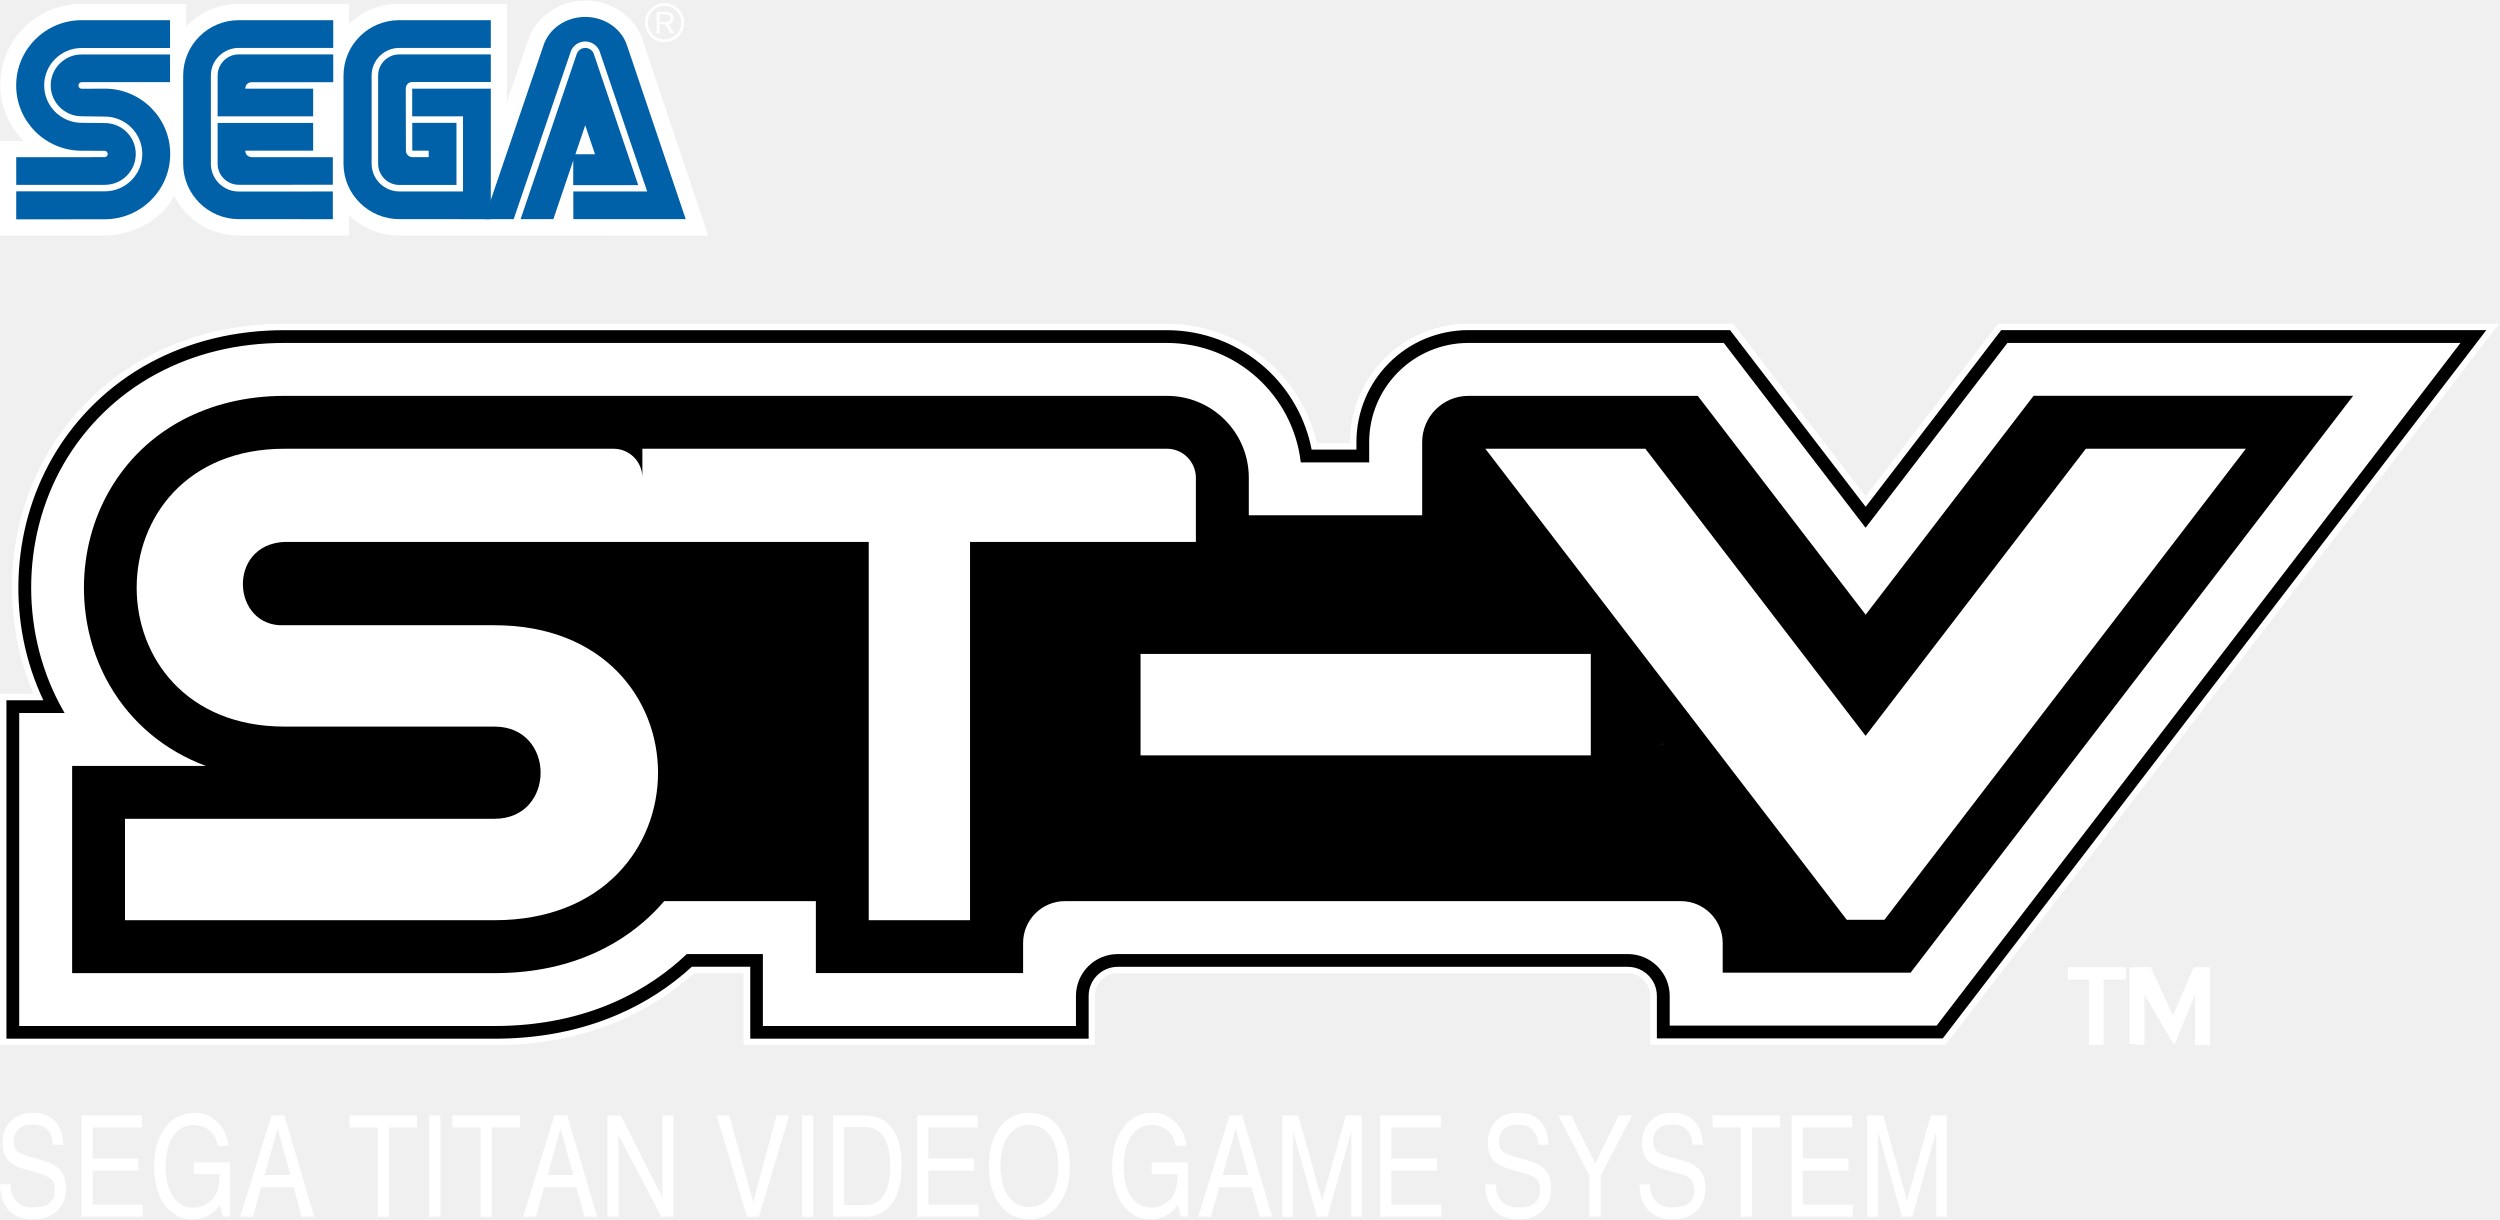
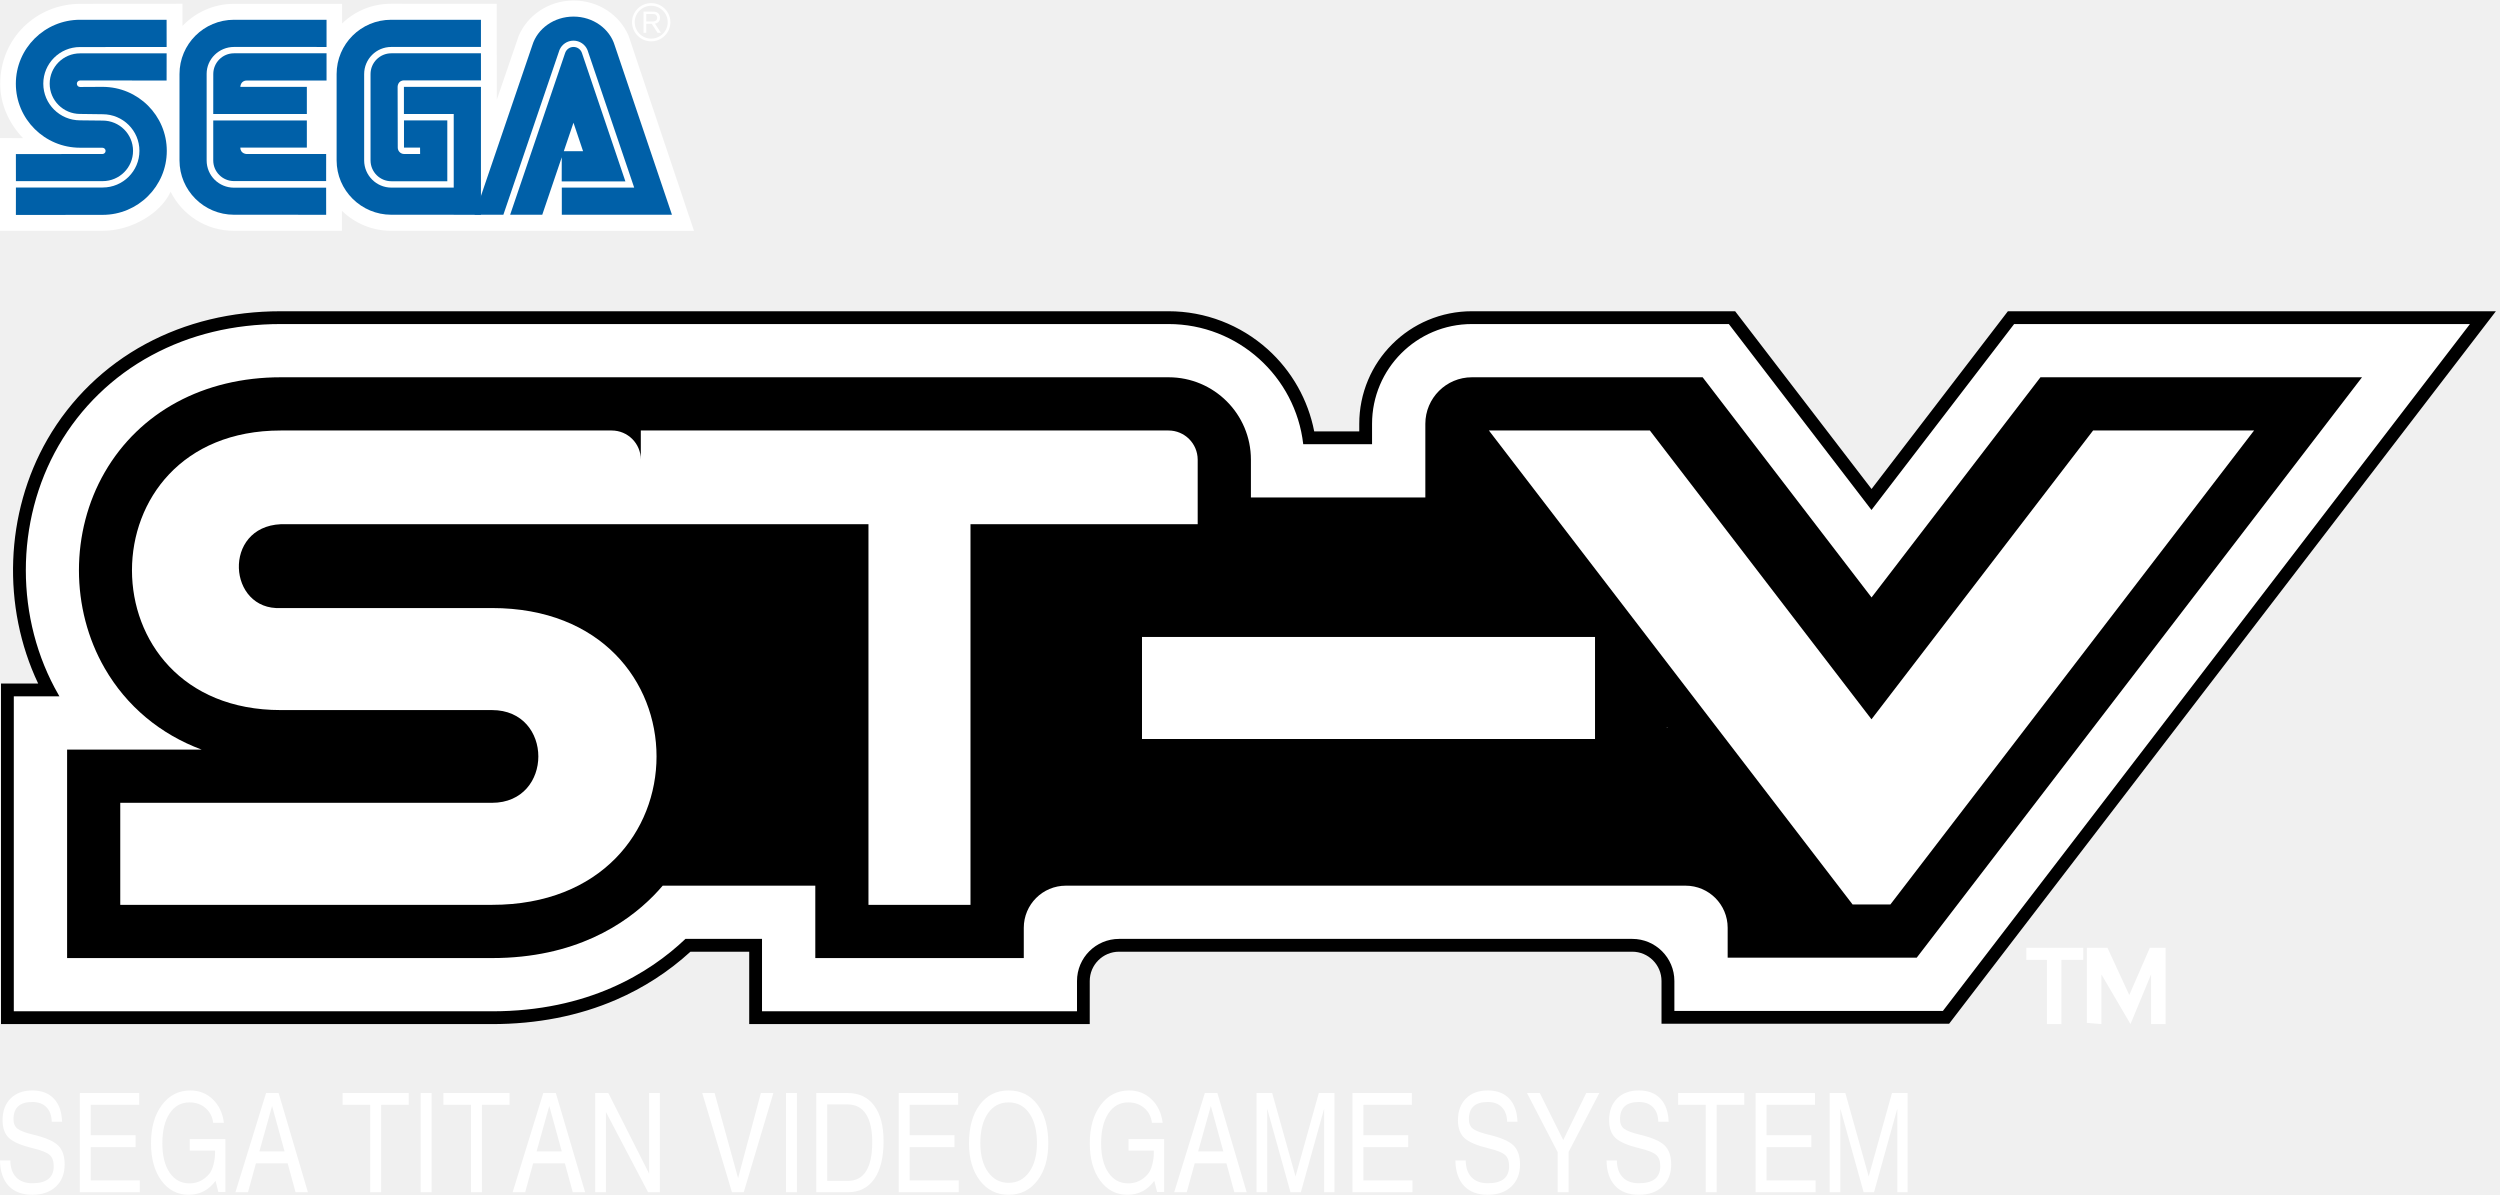
- <svg xmlns="http://www.w3.org/2000/svg" width="488" height="238" viewBox="0 0 488 238" fill="none">
-   <path d="M147.656 201.534V187.491H134.528C127.551 193.985 115.39 201.534 96.518 201.534H2.491V137.942H10.471C2.656 123.112 2.948 104.469 11.336 89.931C15.72 82.331 22.137 76.104 29.864 71.923C37.502 67.806 46.13 65.709 55.509 65.709H125.366H227.742C234.541 65.709 241.073 68.213 246.144 72.775C250.897 77.045 253.997 82.776 254.976 89.028H265.994V86.334C265.994 74.973 275.233 65.734 286.606 65.734H337.083L364.151 101.012L391.22 65.709H482.782L378.626 201.457H324.667V194.417C324.667 190.592 321.554 187.478 317.729 187.478H218.173C214.348 187.478 211.235 190.592 211.235 194.417V201.534H147.656Z" fill="white" />
-   <path d="M145.801 203.389V189.346H135.278C131.021 193.197 126.166 196.323 120.867 198.611C113.547 201.788 105.351 203.389 96.531 203.389H0.635V136.061H7.498C0.737 121.078 1.576 103.134 9.735 88.99C14.297 81.086 20.956 74.605 29.013 70.271C36.943 66.001 45.877 63.841 55.547 63.841H227.781C235.037 63.841 242.014 66.522 247.44 71.377C252.053 75.532 255.281 81.111 256.565 87.147H264.151V86.322C264.151 83.297 264.749 80.349 265.918 77.566C267.036 74.897 268.663 72.482 270.734 70.411C272.793 68.352 275.195 66.726 277.876 65.595C280.659 64.425 283.608 63.828 286.632 63.828H338.024L364.177 97.911L390.318 63.828H486.582L380.482 202.105L379.554 203.325H322.812V194.417C322.812 191.634 320.55 189.359 317.754 189.359H218.199C215.416 189.359 213.141 191.621 213.141 194.417V203.402H145.801V203.389ZM209.392 199.653V194.404C209.392 189.55 213.344 185.597 218.199 185.597H317.754C322.609 185.597 326.561 189.55 326.561 194.404V199.576H377.724L479.008 67.577H392.16L364.177 104.049L336.194 67.577H286.645C276.313 67.577 267.913 75.977 267.913 86.309V90.884H253.362L253.299 90.325C251.824 77.35 240.857 67.564 227.793 67.564H55.547C46.486 67.564 38.15 69.585 30.792 73.55C23.358 77.553 17.207 83.526 12.988 90.833C4.626 105.333 4.626 124.065 12.988 138.552L13.001 138.565L13.013 138.577C13.039 138.641 13.077 138.692 13.115 138.755C13.128 138.781 13.153 138.819 13.166 138.844L13.7 139.785H4.372V199.627H96.531C115.136 199.627 126.967 192.079 133.626 185.75L133.804 185.572H149.537V199.615H209.392V199.653Z" fill="black" />
-   <path d="M485.311 64.464L379.973 201.725L379.223 202.691H378.003H325.9H323.422V200.2V194.405C323.422 191.266 320.88 188.724 317.741 188.724H218.186C215.047 188.724 212.505 191.266 212.505 194.405V200.276V202.754H210.027H148.927H146.449V200.276V188.712H135.049C130.818 192.588 125.976 195.726 120.638 198.027C113.395 201.166 105.3 202.754 96.556 202.754H3.749H1.258V200.276V139.175V136.697H3.736H8.464C1.398 121.816 2.008 103.631 10.268 89.296C14.767 81.493 21.35 75.101 29.292 70.805C37.12 66.599 45.953 64.451 55.535 64.451H125.391H227.768C234.884 64.451 241.696 67.069 247.008 71.822C251.697 76.041 254.849 81.646 256.031 87.758H264.774V86.297C264.774 83.349 265.359 80.489 266.49 77.782C267.582 75.177 269.158 72.839 271.166 70.831C273.174 68.823 275.512 67.247 278.118 66.154C280.812 65.023 283.684 64.439 286.632 64.439H337.706L364.177 98.929L390.635 64.439H485.311M364.164 103.021L336.486 66.942H286.632C275.944 66.942 267.265 75.622 267.265 86.309V90.262H253.909C252.422 77.16 241.264 66.942 227.768 66.942H125.391H55.547C46.385 66.942 37.947 68.988 30.5 73.004C22.964 77.058 16.724 83.132 12.441 90.529C3.965 105.219 3.965 124.192 12.441 138.883C12.492 138.985 12.556 139.086 12.607 139.175H3.749V200.276H96.531C115.085 200.276 127.056 192.893 134.058 186.234H148.914V200.276H210.027V194.405C210.027 189.893 213.687 186.234 218.199 186.234H317.754C322.266 186.234 325.925 189.893 325.925 194.405V200.2H378.029L480.291 66.942H391.855L364.164 103.021ZM487.865 63.193H485.311H390.635H390.013L389.631 63.689L364.177 96.87L338.71 63.689L338.329 63.193H337.706H286.632C283.518 63.193 280.494 63.803 277.635 65.011C274.877 66.18 272.399 67.844 270.289 69.954C268.167 72.076 266.502 74.554 265.346 77.299C264.139 80.159 263.529 83.183 263.529 86.297V86.5H257.073C256.425 83.692 255.383 80.985 253.947 78.469C252.345 75.635 250.299 73.08 247.859 70.894C242.319 65.926 235.177 63.193 227.781 63.193H125.391H55.547C45.762 63.193 36.739 65.379 28.708 69.7C20.549 74.097 13.801 80.654 9.188 88.66C1.093 102.703 0.127 120.444 6.532 135.426H3.749H1.258H0V136.684V139.163V200.263V202.741V203.999H1.258H3.736H96.518C105.427 203.999 113.7 202.373 121.096 199.17C126.382 196.883 131.224 193.782 135.494 189.957H145.14V200.263V202.741V203.999H146.398H148.876H209.976H212.455H213.713V202.741V200.263V194.392C213.713 191.952 215.695 189.97 218.135 189.97H317.691C320.131 189.97 322.113 191.952 322.113 194.392V200.187V202.665V203.923H323.371H325.849H377.953H379.173H379.795L380.177 203.428L380.926 202.462L486.264 65.201L487.865 63.193ZM392.465 68.2H477.724L377.406 198.942H327.184V194.405C327.184 189.207 322.952 184.975 317.754 184.975H218.199C213.001 184.975 208.769 189.207 208.769 194.405V199.018H150.172V186.234V184.975H148.914H134.058H133.55L133.181 185.319C126.611 191.571 114.92 199.018 96.531 199.018H5.007V140.433H12.594H14.767L13.687 138.553C13.674 138.527 13.649 138.489 13.636 138.464C13.61 138.413 13.572 138.362 13.56 138.324L13.547 138.286L13.534 138.248C5.287 123.938 5.287 105.461 13.534 91.151C17.69 83.946 23.764 78.049 31.097 74.11C38.366 70.183 46.601 68.2 55.547 68.2H125.404H227.781C240.527 68.2 251.227 77.744 252.663 90.401L252.79 91.52H253.921H267.277H268.536V90.262V86.309C268.536 76.321 276.656 68.2 286.645 68.2H335.876L363.173 103.783L364.177 105.092L365.181 103.783L392.465 68.2Z" fill="white" />
-   <path d="M396.951 77.274L364.177 119.986L331.403 77.274H286.645C281.65 77.274 277.609 81.316 277.609 86.31V100.581H243.767V93.249C243.767 84.416 236.613 77.274 227.793 77.274H125.404H55.56C40.602 77.274 28.161 83.997 21.388 95.714C14.716 107.266 14.716 122.198 21.388 133.737C25.645 141.12 32.19 146.534 40.183 149.507H14.081V189.957H96.544C112.569 189.957 122.417 183.387 127.844 177.872C128.479 177.224 129.076 176.576 129.648 175.902H159.258V189.945H199.708V184.074C199.708 179.562 203.368 175.902 207.88 175.902H328.099C332.61 175.902 336.27 179.562 336.27 184.074V189.868H372.946L459.335 77.262H396.951V77.274ZM324.477 145.288V145.123L324.591 145.288H324.477Z" fill="black" />
-   <path d="M310.523 127.648H222.634V147.448H310.523V127.648Z" fill="white" />
-   <path d="M227.781 87.594H125.391V93.236C125.391 90.123 122.875 87.594 119.749 87.594H55.547C17.054 87.594 17.054 141.832 55.547 141.832H96.531C108.527 141.832 108.527 159.827 96.531 159.827H24.4V179.626H96.518C139.091 179.626 139.091 122.045 96.518 122.045H55.547C45.241 122.567 44.173 106.3 55.547 105.779H125.404H169.577V179.626H189.351V105.779H233.436V93.249C233.423 90.135 230.907 87.594 227.781 87.594Z" fill="white" />
-   <path d="M407.156 87.594L364.164 143.637L321.173 87.594H289.936L360.492 179.55H367.837L438.392 87.594H407.156Z" fill="white" />
-   <path d="M68.11 41.989C70.648 44.454 74.109 45.978 77.926 45.978L138.24 45.985L125.214 7.125C123.435 2.997 119.261 0.105 114.248 0.105C109.256 0.105 105.019 3.091 103.306 7.202L98.964 19.861L98.947 0.759L77.884 0.749C74.077 0.749 70.655 2.234 68.134 4.692L68.142 0.766H46.576C42.559 0.766 38.906 2.479 36.351 5.171V0.749L16.025 0.766C7.25 0.759 0.053 7.618 0.042 16.686C0.042 20.885 1.877 24.692 4.583 27.513L0 27.506V45.978L20.479 45.974C26.233 45.968 31.935 42.496 33.917 38.336L33.976 38.165C36.266 42.79 41.044 45.978 46.575 45.978L68.109 45.974V41.989" fill="white" />
-   <path d="M3.164 42.818L20.433 42.801C27.499 42.801 33.225 37.092 33.225 30.058C33.225 23.011 27.499 17.302 20.433 17.302L15.948 17.327C15.595 17.327 15.308 17.037 15.308 16.68C15.308 16.323 15.595 16.033 15.948 16.033L33.186 16.037L33.193 10.629H15.945C12.61 10.629 9.897 13.338 9.897 16.666C9.897 19.998 12.609 22.696 15.945 22.696L20.451 22.756C24.499 22.756 27.775 26.02 27.775 30.048C27.775 34.079 24.499 37.351 20.451 37.351H3.171L3.164 42.818" fill="#0060A8" />
-   <path d="M3.171 36.081H20.451C23.796 36.081 26.502 33.383 26.502 30.048C26.502 26.716 23.796 24.021 20.451 24.021L15.945 23.972C11.903 23.972 8.624 20.704 8.624 16.666C8.624 12.639 11.903 9.37 15.945 9.37L33.193 9.366L33.186 3.938H15.948C8.89 3.938 3.157 9.639 3.157 16.68C3.157 23.721 8.89 29.426 15.948 29.426L20.409 29.433C20.748 29.433 21.035 29.709 21.035 30.058C21.035 30.401 20.748 30.677 20.409 30.677L3.164 30.691L3.171 36.081" fill="#0060A8" />
-   <path d="M46.614 37.386C43.618 37.386 41.163 34.998 41.163 31.949V14.698C41.163 11.765 43.618 9.352 46.614 9.352L65.047 9.356V3.938H46.614C40.615 3.938 35.756 8.779 35.756 14.757V31.95C35.756 37.928 40.615 42.776 46.614 42.776L64.97 42.784L64.966 37.379L46.614 37.386" fill="#0060A8" />
-   <path d="M42.485 14.756C42.485 12.47 44.324 10.617 46.614 10.617H65.047V16.043H49.165C47.893 16.043 47.876 17.305 47.876 17.305H61.125V22.706H42.478L42.485 14.756" fill="#0060A8" />
-   <path d="M46.614 36.071C44.331 36.071 42.478 34.228 42.478 31.949V23.992H61.125V29.404H47.875C47.893 30.677 49.165 30.683 49.165 30.683H64.97L64.966 36.063L46.614 36.071" fill="#0060A8" />
-   <path d="M77.965 37.372C74.979 37.372 72.539 34.939 72.539 31.949V14.757C72.539 11.764 74.962 9.352 77.95 9.352H95.804V3.938H77.909C71.913 3.938 67.054 8.779 67.054 14.757V31.95C67.054 37.928 71.955 42.776 77.95 42.776L95.804 42.784V17.306H80.461V22.707H90.382V37.372H77.965" fill="#0060A8" />
-   <path d="M73.811 31.948C73.811 34.239 75.664 36.102 77.95 36.102H89.102V23.985H80.474V29.404H83.676L83.686 30.676H80.499C79.803 30.676 79.233 30.1 79.233 29.404L79.205 17.301C79.205 17.301 79.201 16.042 80.484 16.011H95.81L95.803 10.613L77.95 10.617C75.663 10.617 73.811 12.47 73.811 14.756V31.948" fill="#0060A8" />
-   <path d="M112.58 10.536C112.821 9.848 113.475 9.352 114.247 9.352C115.021 9.352 115.681 9.848 115.915 10.536L124.582 36.14H111.891L111.905 30.117H116.146L114.237 24.443L108.018 42.778H101.621L112.58 10.536" fill="#0060A8" />
-   <path d="M126.329 37.372H111.913V42.779H133.852L122.442 9.02C121.442 5.727 118.146 3.305 114.244 3.305C110.336 3.305 107.05 5.717 106.043 9.007L94.528 42.78H100.271L111.451 9.95C111.905 8.863 112.976 8.097 114.234 8.097C115.486 8.097 116.562 8.863 117.02 9.943L126.329 37.372" fill="#0060A8" />
-   <path fill-rule="evenodd" clip-rule="evenodd" d="M132.42 7.119C131.699 7.836 130.738 8.234 129.717 8.234C128.699 8.234 127.742 7.836 127.025 7.12C126.298 6.396 125.9 5.442 125.9 4.421C125.9 2.324 127.616 0.621 129.717 0.621C130.738 0.621 131.699 1.02 132.42 1.733C133.139 2.456 133.542 3.407 133.542 4.421C133.542 5.442 133.139 6.396 132.42 7.119ZM127.399 2.107C126.774 2.726 126.438 3.55 126.438 4.421C126.438 5.298 126.773 6.12 127.399 6.738C128.021 7.357 128.846 7.696 129.717 7.696C131.531 7.696 133.007 6.228 133.007 4.421C133.007 3.55 132.664 2.726 132.045 2.107C131.423 1.488 130.598 1.152 129.717 1.152C128.846 1.152 128.022 1.488 127.399 2.107Z" fill="white" />
-   <path fill-rule="evenodd" clip-rule="evenodd" d="M128.738 6.537V4.741H129.829L130.986 6.537H131.654L130.465 4.706C130.471 4.704 130.478 4.703 130.486 4.701C130.719 4.655 131.472 4.503 131.472 3.548C131.472 3.157 131.339 2.804 131.021 2.569C130.698 2.325 130.358 2.321 129.784 2.315C129.774 2.315 129.765 2.315 129.755 2.314H128.186V6.537H128.738ZM129.86 4.276H128.738V2.783H129.829C129.84 2.783 129.852 2.783 129.863 2.783C130.173 2.783 130.441 2.783 130.654 2.961C130.895 3.157 130.906 3.44 130.906 3.552C130.906 3.86 130.766 4.139 130.375 4.234C130.207 4.276 130.039 4.276 129.86 4.276Z" fill="white" />
-   <path d="M407.744 191.21V204H410.637V191.21H414.985V188.797H403.644V191.21H407.744Z" fill="white" />
-   <path d="M415.707 188.797V203.758L418.602 204V194.106L424.394 204L428.494 194.106V204H431.392V188.797H428.251L424.151 198.209L419.806 188.797H415.707Z" fill="white" />
-   <path d="M10.31 223.456C10.274 222.201 9.92 221.233 9.248 220.552C8.576 219.862 7.639 219.517 6.439 219.517C5.184 219.517 4.243 219.804 3.616 220.378C2.998 220.951 2.688 221.811 2.688 222.958C2.688 223.81 2.966 224.446 3.522 224.867C4.068 225.279 5.166 225.683 6.815 226.077C9.118 226.632 10.704 227.331 11.573 228.174C12.443 229.016 12.877 230.28 12.877 231.964C12.877 233.819 12.295 235.289 11.13 236.373C9.974 237.458 8.41 238 6.439 238C4.413 238 2.841 237.408 1.721 236.225C0.609 235.034 0.036 233.349 0 231.171H2.057C2.075 232.614 2.464 233.73 3.226 234.518C3.988 235.307 5.059 235.701 6.439 235.701C7.863 235.701 8.93 235.419 9.638 234.854C10.346 234.29 10.7 233.439 10.7 232.3C10.7 231.27 10.422 230.517 9.866 230.042C9.32 229.567 8.222 229.133 6.573 228.738C4.27 228.183 2.684 227.506 1.815 226.709C0.945 225.911 0.511 224.724 0.511 223.147C0.511 221.327 1.044 219.885 2.11 218.818C3.177 217.752 4.62 217.219 6.439 217.219C8.276 217.219 9.705 217.761 10.727 218.845C11.757 219.93 12.304 221.466 12.367 223.456H10.31Z" fill="white" />
-   <path d="M15.902 237.489V217.73H27.73V220.082H18.079V226.131H27.005V228.51H18.079V235.137H27.851V237.489H15.902Z" fill="white" />
-   <path d="M37.597 238C35.347 238 33.533 237.059 32.153 235.177C30.773 233.295 30.083 230.817 30.083 227.744C30.083 224.589 30.804 222.049 32.247 220.122C33.69 218.187 35.581 217.219 37.919 217.219C39.676 217.219 41.168 217.81 42.395 218.993C43.623 220.176 44.358 221.731 44.6 223.657H42.463C42.31 222.439 41.8 221.457 40.93 220.714C40.07 219.97 39.008 219.598 37.745 219.598C36.078 219.598 34.761 220.328 33.793 221.789C32.825 223.25 32.341 225.244 32.341 227.771C32.341 230.226 32.825 232.166 33.793 233.591C34.761 235.016 36.078 235.728 37.745 235.728C39.331 235.719 40.648 235.083 41.697 233.819C42.037 233.407 42.31 232.811 42.516 232.032C42.731 231.252 42.839 230.437 42.839 229.585V229.195H37.798V226.897H44.896V237.449H43.498L42.933 235.231C41.571 237.068 39.792 237.991 37.597 238Z" fill="white" />
-   <path d="M46.898 237.489L53.001 217.73H55.501L61.335 237.489H58.875L57.302 231.736H50.985L49.399 237.489H46.898ZM54.197 220.31L51.67 229.357H56.684L54.197 220.31Z" fill="white" />
-   <path d="M73.742 237.489V220.082H68.244V217.73H81.417V220.082H75.919V237.489H73.742Z" fill="white" />
-   <path d="M83.796 237.489V217.73H85.974V237.489H83.796Z" fill="white" />
-   <path d="M93.824 237.489V220.082H88.326V217.73H101.499V220.082H96.001V237.489H93.824Z" fill="white" />
-   <path d="M102.117 237.489L108.22 217.73H110.72L116.554 237.489H114.094L112.521 231.736H106.204L104.618 237.489H102.117ZM109.416 220.31L106.889 229.357H111.903L109.416 220.31Z" fill="white" />
-   <path d="M120.707 237.489H118.57V217.73H121.178L129.31 233.793V217.73H131.447V237.489H129.095L120.707 221.52V237.489Z" fill="white" />
-   <path d="M139.889 217.73H142.349L147.027 234.68L151.57 217.73H154.057L148.156 237.489H145.803L139.889 217.73Z" fill="white" />
-   <path d="M156.57 237.489V217.73H158.748V237.489H156.57Z" fill="white" />
-   <path d="M162.606 237.489V217.73H168.816C171.119 217.73 172.893 218.567 174.139 220.243C175.384 221.91 176.007 224.28 176.007 227.354C176.007 230.589 175.389 233.089 174.152 234.854C172.924 236.611 171.173 237.489 168.896 237.489H162.606ZM164.783 235.231H168.896C170.5 235.231 171.71 234.586 172.526 233.295C173.341 231.996 173.749 230.087 173.749 227.569C173.749 225.078 173.332 223.196 172.499 221.923C171.674 220.642 170.447 220.001 168.816 220.001H164.783V235.231Z" fill="white" />
-   <path d="M179.031 237.489V217.73H190.86V220.082H181.209V226.131H190.134V228.51H181.209V235.137H190.981V237.489H179.031Z" fill="white" />
-   <path d="M200.915 238C198.558 238 196.654 237.059 195.202 235.177C193.75 233.295 193.024 230.817 193.024 227.744C193.024 224.527 193.737 221.968 195.162 220.068C196.586 218.169 198.504 217.219 200.915 217.219C203.334 217.219 205.256 218.169 206.681 220.068C208.106 221.968 208.819 224.527 208.819 227.744C208.819 230.817 208.093 233.295 206.641 235.177C205.189 237.059 203.281 238 200.915 238ZM200.915 235.621C202.626 235.621 203.993 234.904 205.015 233.47C206.045 232.027 206.56 230.109 206.56 227.717C206.56 225.208 206.054 223.227 205.041 221.776C204.038 220.324 202.662 219.598 200.915 219.598C199.176 219.598 197.801 220.324 196.788 221.776C195.784 223.227 195.283 225.208 195.283 227.717C195.283 230.109 195.793 232.027 196.815 233.47C197.846 234.904 199.212 235.621 200.915 235.621Z" fill="white" />
-   <path d="M224.599 238C222.35 238 220.535 237.059 219.155 235.177C217.775 233.295 217.085 230.817 217.085 227.744C217.085 224.589 217.807 222.049 219.249 220.122C220.692 218.187 222.583 217.219 224.922 217.219C226.678 217.219 228.17 217.81 229.398 218.993C230.626 220.176 231.36 221.731 231.602 223.657H229.465C229.313 222.439 228.802 221.457 227.933 220.714C227.073 219.97 226.011 219.598 224.747 219.598C223.08 219.598 221.763 220.328 220.795 221.789C219.827 223.25 219.343 225.244 219.343 227.771C219.343 230.226 219.827 232.166 220.795 233.591C221.763 235.016 223.08 235.728 224.747 235.728C226.333 235.719 227.651 235.083 228.699 233.819C229.04 233.407 229.313 232.811 229.519 232.032C229.734 231.252 229.842 230.437 229.842 229.585V229.195H224.801V226.897H231.898V237.449H230.5L229.936 235.231C228.574 237.068 226.795 237.991 224.599 238Z" fill="white" />
-   <path d="M233.901 237.489L240.004 217.73H242.504L248.337 237.489H245.878L244.305 231.736H237.987L236.401 237.489H233.901ZM241.2 220.31L238.673 229.357H243.687L241.2 220.31Z" fill="white" />
-   <path d="M252.424 237.489H250.3V217.73H253.418L258.069 234.344L262.707 217.73H265.825V237.489H263.769V220.848L259.131 237.489H257.061L252.424 220.848V237.489Z" fill="white" />
-   <path d="M269.414 237.489V217.73H281.243V220.082H271.592V226.131H280.517V228.51H271.592V235.137H281.364V237.489H269.414Z" fill="white" />
-   <path d="M300.223 223.456C300.187 222.201 299.833 221.233 299.161 220.552C298.489 219.862 297.552 219.517 296.352 219.517C295.097 219.517 294.156 219.804 293.529 220.378C292.911 220.951 292.601 221.811 292.601 222.958C292.601 223.81 292.879 224.446 293.435 224.867C293.981 225.279 295.079 225.683 296.728 226.077C299.031 226.632 300.617 227.331 301.486 228.174C302.356 229.016 302.79 230.28 302.79 231.964C302.79 233.819 302.208 235.289 301.043 236.373C299.887 237.458 298.323 238 296.352 238C294.326 238 292.754 237.408 291.634 236.225C290.522 235.034 289.949 233.349 289.913 231.171H291.97C291.988 232.614 292.377 233.73 293.139 234.518C293.901 235.307 294.972 235.701 296.352 235.701C297.776 235.701 298.843 235.419 299.551 234.854C300.259 234.29 300.613 233.439 300.613 232.3C300.613 231.27 300.335 230.517 299.779 230.042C299.233 229.567 298.135 229.133 296.486 228.738C294.183 228.183 292.597 227.506 291.728 226.709C290.858 225.911 290.424 224.724 290.424 223.147C290.424 221.327 290.957 219.885 292.023 218.818C293.09 217.752 294.532 217.219 296.352 217.219C298.189 217.219 299.618 217.761 300.64 218.845C301.67 219.93 302.217 221.466 302.279 223.456H300.223Z" fill="white" />
-   <path d="M310.291 229.518L304.175 217.73H306.729L311.393 227.098L315.977 217.73H318.584L312.468 229.464V237.489H310.291V229.518Z" fill="white" />
-   <path d="M330.333 223.456C330.297 222.201 329.943 221.233 329.271 220.552C328.599 219.862 327.662 219.517 326.461 219.517C325.207 219.517 324.266 219.804 323.638 220.378C323.02 220.951 322.711 221.811 322.711 222.958C322.711 223.81 322.989 224.446 323.544 224.867C324.091 225.279 325.189 225.683 326.838 226.077C329.141 226.632 330.727 227.331 331.596 228.174C332.465 229.016 332.9 230.28 332.9 231.964C332.9 233.819 332.317 235.289 331.152 236.373C329.996 237.458 328.433 238 326.461 238C324.436 238 322.863 237.408 321.743 236.225C320.632 235.034 320.058 233.349 320.023 231.171H322.079C322.097 232.614 322.487 233.73 323.249 234.518C324.01 235.307 325.081 235.701 326.461 235.701C327.886 235.701 328.952 235.419 329.66 234.854C330.368 234.29 330.722 233.439 330.722 232.3C330.722 231.27 330.445 230.517 329.889 230.042C329.342 229.567 328.245 229.133 326.596 228.738C324.293 228.183 322.707 227.506 321.837 226.709C320.968 225.911 320.533 224.724 320.533 223.147C320.533 221.327 321.067 219.885 322.133 218.818C323.199 217.752 324.642 217.219 326.461 217.219C328.298 217.219 329.728 217.761 330.749 218.845C331.78 219.93 332.326 221.466 332.389 223.456H330.333Z" fill="white" />
-   <path d="M339.782 237.489V220.082H334.284V217.73H347.457V220.082H341.96V237.489H339.782Z" fill="white" />
-   <path d="M349.716 237.489V217.73H361.544V220.082H351.893V226.131H360.819V228.51H351.893V235.137H361.665V237.489H349.716Z" fill="white" />
-   <path d="M366.599 237.489H364.475V217.73H367.593L372.244 234.344L376.882 217.73H380V237.489H377.943V220.848L373.306 237.489H371.236L366.599 220.848V237.489Z" fill="white" />
+ <svg xmlns="http://www.w3.org/2000/svg" width="498" height="238" viewBox="0 0 498 238">
+   <path id="Trazado" fill="#ffffff" stroke="none" d="M 68.11 41.989 C 70.648 44.454 74.109 45.978 77.926 45.978 L 138.24 45.985 L 125.214 7.125 C 123.435 2.997 119.261 0.105 114.248 0.105 C 109.256 0.105 105.019 3.091 103.306 7.202 L 98.964 19.861 L 98.947 0.759 L 77.884 0.749 C 74.077 0.749 70.655 2.234 68.134 4.692 L 68.142 0.766 L 46.576 0.766 C 42.559 0.766 38.906 2.479 36.351 5.171 L 36.351 0.749 L 16.025 0.766 C 7.25 0.759 0.053 7.618 0.042 16.686 C 0.042 20.885 1.877 24.692 4.583 27.513 L 0 27.506 L 0 45.978 L 20.479 45.974 C 26.233 45.967 31.935 42.496 33.917 38.336 L 33.976 38.165 C 36.266 42.79 41.044 45.978 46.575 45.978 L 68.109 45.974 L 68.109 41.989" />
+   <path id="path1" fill="#0060a8" stroke="none" d="M 3.164 42.818 L 20.433 42.801 C 27.499 42.801 33.225 37.092 33.225 30.059 C 33.225 23.011 27.499 17.302 20.433 17.302 L 15.948 17.327 C 15.595 17.327 15.308 17.037 15.308 16.68 C 15.308 16.324 15.595 16.033 15.948 16.033 L 33.186 16.037 L 33.193 10.629 L 15.945 10.629 C 12.61 10.629 9.897 13.338 9.897 16.666 C 9.897 19.998 12.609 22.696 15.945 22.696 L 20.451 22.756 C 24.499 22.756 27.775 26.021 27.775 30.048 C 27.775 34.079 24.499 37.351 20.451 37.351 L 3.171 37.351 L 3.164 42.818" />
+   <path id="path2" fill="#0060a8" stroke="none" d="M 3.171 36.081 L 20.451 36.081 C 23.796 36.081 26.502 33.383 26.502 30.048 C 26.502 26.716 23.796 24.021 20.451 24.021 L 15.945 23.972 C 11.903 23.972 8.624 20.704 8.624 16.666 C 8.624 12.639 11.903 9.37 15.945 9.37 L 33.193 9.366 L 33.186 3.938 L 15.948 3.938 C 8.89 3.938 3.157 9.639 3.157 16.68 C 3.157 23.721 8.89 29.426 15.948 29.426 L 20.409 29.433 C 20.748 29.433 21.035 29.709 21.035 30.058 C 21.035 30.401 20.748 30.677 20.409 30.677 L 3.164 30.691 L 3.171 36.081" />
+   <path id="path3" fill="#0060a8" stroke="none" d="M 46.614 37.386 C 43.618 37.386 41.163 34.998 41.163 31.949 L 41.163 14.698 C 41.163 11.765 43.618 9.352 46.614 9.352 L 65.047 9.356 L 65.047 3.938 L 46.614 3.938 C 40.615 3.938 35.756 8.779 35.756 14.757 L 35.756 31.949 C 35.756 37.928 40.615 42.777 46.614 42.777 L 64.97 42.784 L 64.966 37.379 L 46.614 37.386" />
+   <path id="path4" fill="#0060a8" stroke="none" d="M 42.485 14.756 C 42.485 12.47 44.324 10.617 46.613 10.617 L 65.047 10.617 L 65.047 16.043 L 49.165 16.043 C 47.893 16.043 47.876 17.305 47.876 17.305 L 61.125 17.305 L 61.125 22.706 L 42.478 22.706 L 42.485 14.756" />
+   <path id="path5" fill="#0060a8" stroke="none" d="M 46.614 36.071 C 44.331 36.071 42.478 34.228 42.478 31.949 L 42.478 23.992 L 61.125 23.992 L 61.125 29.404 L 47.875 29.404 C 47.893 30.677 49.165 30.683 49.165 30.683 L 64.97 30.683 L 64.966 36.063 L 46.614 36.071" />
+   <path id="path6" fill="#0060a8" stroke="none" d="M 77.965 37.372 C 74.979 37.372 72.539 34.939 72.539 31.949 L 72.539 14.757 C 72.539 11.764 74.962 9.352 77.95 9.352 L 95.804 9.352 L 95.804 3.938 L 77.909 3.938 C 71.913 3.938 67.054 8.779 67.054 14.757 L 67.054 31.949 C 67.054 37.928 71.955 42.777 77.95 42.777 L 95.804 42.784 L 95.804 17.306 L 80.461 17.306 L 80.461 22.707 L 90.382 22.707 L 90.382 37.372 L 77.965 37.372" />
+   <path id="path7" fill="#0060a8" stroke="none" d="M 73.812 31.948 C 73.812 34.238 75.664 36.102 77.95 36.102 L 89.102 36.102 L 89.102 23.985 L 80.474 23.985 L 80.474 29.404 L 83.676 29.404 L 83.686 30.676 L 80.499 30.676 C 79.803 30.676 79.233 30.1 79.233 29.404 L 79.205 17.301 C 79.205 17.301 79.201 16.042 80.484 16.011 L 95.81 16.011 L 95.803 10.613 L 77.95 10.617 C 75.663 10.617 73.811 12.47 73.811 14.756 L 73.811 31.948" />
+   <path id="path8" fill="#0060a8" stroke="none" d="M 112.58 10.536 C 112.821 9.848 113.475 9.352 114.247 9.352 C 115.021 9.352 115.681 9.848 115.915 10.536 L 124.582 36.14 L 111.891 36.14 L 111.905 30.117 L 116.146 30.117 L 114.237 24.443 L 108.018 42.778 L 101.621 42.778 L 112.58 10.536" />
+   <path id="path9" fill="#0060a8" stroke="none" d="M 126.329 37.372 L 111.913 37.372 L 111.913 42.779 L 133.852 42.779 L 122.442 9.02 C 121.442 5.727 118.146 3.305 114.244 3.305 C 110.336 3.305 107.05 5.717 106.043 9.007 L 94.528 42.78 L 100.271 42.78 L 111.451 9.95 C 111.905 8.863 112.976 8.097 114.234 8.097 C 115.486 8.097 116.562 8.863 117.02 9.943 L 126.329 37.372" />
+   <path id="path10" fill="#ffffff" fill-rule="evenodd" stroke="none" d="M 132.42 7.119 C 131.699 7.836 130.738 8.234 129.717 8.234 C 128.699 8.234 127.742 7.836 127.025 7.12 C 126.298 6.396 125.9 5.442 125.9 4.421 C 125.9 2.324 127.616 0.621 129.717 0.621 C 130.738 0.621 131.699 1.02 132.42 1.733 C 133.139 2.456 133.542 3.407 133.542 4.421 C 133.542 5.442 133.139 6.396 132.42 7.119 Z M 127.399 2.107 C 126.774 2.726 126.438 3.55 126.438 4.421 C 126.438 5.298 126.773 6.12 127.399 6.738 C 128.021 7.357 128.846 7.696 129.717 7.696 C 131.531 7.696 133.007 6.228 133.007 4.421 C 133.007 3.55 132.664 2.726 132.045 2.107 C 131.423 1.488 130.598 1.152 129.717 1.152 C 128.846 1.152 128.022 1.488 127.399 2.107 Z" />
+   <path id="path11" fill="#ffffff" fill-rule="evenodd" stroke="none" d="M 128.738 6.537 L 128.738 4.741 L 129.829 4.741 L 130.986 6.537 L 131.654 6.537 L 130.465 4.706 C 130.471 4.704 130.478 4.703 130.486 4.701 C 130.719 4.655 131.472 4.503 131.472 3.548 C 131.472 3.157 131.339 2.804 131.021 2.569 C 130.698 2.325 130.358 2.321 129.784 2.315 C 129.774 2.315 129.765 2.315 129.755 2.314 L 128.186 2.314 L 128.186 6.537 L 128.738 6.537 Z M 129.86 4.276 L 128.738 4.276 L 128.738 2.783 L 129.829 2.783 C 129.84 2.783 129.852 2.783 129.863 2.783 C 130.173 2.783 130.441 2.783 130.654 2.961 C 130.895 3.157 130.906 3.44 130.906 3.552 C 130.906 3.86 130.766 4.139 130.375 4.234 C 130.207 4.276 130.039 4.276 129.86 4.276 Z" />
+   <path id="path12" fill="#ffffff" stroke="none" d="M 407.744 191.21 L 407.744 204 L 410.637 204 L 410.637 191.21 L 414.985 191.21 L 414.985 188.797 L 403.644 188.797 L 403.644 191.21 L 407.744 191.21 Z" />
+   <path id="path13" fill="#ffffff" stroke="none" d="M 415.707 188.797 L 415.707 203.758 L 418.602 204 L 418.602 194.106 L 424.394 204 L 428.494 194.106 L 428.494 204 L 431.392 204 L 431.392 188.797 L 428.251 188.797 L 424.151 198.209 L 419.806 188.797 L 415.707 188.797 Z" />
+   <path id="path14" fill="#ffffff" stroke="none" d="M 10.31 223.456 C 10.274 222.201 9.92 221.233 9.248 220.552 C 8.576 219.862 7.639 219.517 6.439 219.517 C 5.184 219.517 4.243 219.804 3.616 220.378 C 2.998 220.951 2.688 221.811 2.688 222.958 C 2.688 223.81 2.966 224.446 3.522 224.867 C 4.068 225.279 5.166 225.683 6.815 226.077 C 9.118 226.632 10.704 227.331 11.573 228.174 C 12.443 229.016 12.877 230.28 12.877 231.964 C 12.877 233.819 12.295 235.289 11.13 236.373 C 9.974 237.458 8.41 238 6.439 238 C 4.413 238 2.841 237.408 1.721 236.225 C 0.609 235.034 0.036 233.349 0 231.171 L 2.057 231.171 C 2.075 232.614 2.464 233.73 3.226 234.518 C 3.988 235.307 5.059 235.701 6.439 235.701 C 7.863 235.701 8.93 235.419 9.638 234.854 C 10.346 234.29 10.7 233.439 10.7 232.3 C 10.7 231.27 10.422 230.517 9.866 230.042 C 9.32 229.567 8.222 229.133 6.573 228.738 C 4.27 228.183 2.684 227.506 1.815 226.709 C 0.945 225.911 0.511 224.724 0.511 223.147 C 0.511 221.327 1.044 219.885 2.11 218.818 C 3.177 217.752 4.62 217.219 6.439 217.219 C 8.276 217.219 9.705 217.761 10.727 218.845 C 11.757 219.93 12.304 221.466 12.367 223.456 L 10.31 223.456 Z" />
+   <path id="path15" fill="#ffffff" stroke="none" d="M 15.902 237.489 L 15.902 217.73 L 27.73 217.73 L 27.73 220.082 L 18.079 220.082 L 18.079 226.131 L 27.005 226.131 L 27.005 228.51 L 18.079 228.51 L 18.079 235.137 L 27.851 235.137 L 27.851 237.489 L 15.902 237.489 Z" />
+   <path id="path16" fill="#ffffff" stroke="none" d="M 37.597 238 C 35.347 238 33.533 237.059 32.153 235.177 C 30.773 233.295 30.083 230.817 30.083 227.744 C 30.083 224.589 30.804 222.049 32.247 220.122 C 33.69 218.187 35.581 217.219 37.919 217.219 C 39.676 217.219 41.168 217.81 42.395 218.993 C 43.623 220.176 44.358 221.731 44.6 223.657 L 42.463 223.657 C 42.31 222.439 41.8 221.457 40.93 220.714 C 40.07 219.97 39.008 219.598 37.745 219.598 C 36.078 219.598 34.761 220.328 33.793 221.789 C 32.825 223.25 32.341 225.244 32.341 227.771 C 32.341 230.226 32.825 232.166 33.793 233.591 C 34.761 235.016 36.078 235.728 37.745 235.728 C 39.331 235.719 40.648 235.083 41.696 233.819 C 42.037 233.407 42.31 232.811 42.516 232.032 C 42.731 231.252 42.839 230.437 42.839 229.585 L 42.839 229.195 L 37.798 229.195 L 37.798 226.897 L 44.896 226.897 L 44.896 237.449 L 43.498 237.449 L 42.933 235.231 C 41.571 237.068 39.792 237.991 37.597 238 Z" />
+   <path id="path17" fill="#ffffff" stroke="none" d="M 46.898 237.489 L 53.001 217.73 L 55.501 217.73 L 61.335 237.489 L 58.875 237.489 L 57.302 231.736 L 50.985 231.736 L 49.399 237.489 L 46.898 237.489 Z M 54.197 220.31 L 51.67 229.357 L 56.684 229.357 L 54.197 220.31 Z" />
+   <path id="path18" fill="#ffffff" stroke="none" d="M 73.742 237.489 L 73.742 220.082 L 68.244 220.082 L 68.244 217.73 L 81.417 217.73 L 81.417 220.082 L 75.919 220.082 L 75.919 237.489 L 73.742 237.489 Z" />
+   <path id="path19" fill="#ffffff" stroke="none" d="M 83.796 237.489 L 83.796 217.73 L 85.974 217.73 L 85.974 237.489 L 83.796 237.489 Z" />
+   <path id="path20" fill="#ffffff" stroke="none" d="M 93.824 237.489 L 93.824 220.082 L 88.326 220.082 L 88.326 217.73 L 101.499 217.73 L 101.499 220.082 L 96.001 220.082 L 96.001 237.489 L 93.824 237.489 Z" />
+   <path id="path21" fill="#ffffff" stroke="none" d="M 102.117 237.489 L 108.22 217.73 L 110.72 217.73 L 116.554 237.489 L 114.094 237.489 L 112.521 231.736 L 106.204 231.736 L 104.618 237.489 L 102.117 237.489 Z M 109.416 220.31 L 106.889 229.357 L 111.903 229.357 L 109.416 220.31 Z" />
+   <path id="path22" fill="#ffffff" stroke="none" d="M 120.707 237.489 L 118.57 237.489 L 118.57 217.73 L 121.178 217.73 L 129.31 233.793 L 129.31 217.73 L 131.447 217.73 L 131.447 237.489 L 129.095 237.489 L 120.707 221.52 L 120.707 237.489 Z" />
+   <path id="path23" fill="#ffffff" stroke="none" d="M 139.889 217.73 L 142.349 217.73 L 147.027 234.68 L 151.57 217.73 L 154.057 217.73 L 148.156 237.489 L 145.803 237.489 L 139.889 217.73 Z" />
+   <path id="path24" fill="#ffffff" stroke="none" d="M 156.57 237.489 L 156.57 217.73 L 158.748 217.73 L 158.748 237.489 L 156.57 237.489 Z" />
+   <path id="path25" fill="#ffffff" stroke="none" d="M 162.606 237.489 L 162.606 217.73 L 168.816 217.73 C 171.119 217.73 172.893 218.567 174.139 220.243 C 175.384 221.91 176.007 224.28 176.007 227.354 C 176.007 230.589 175.389 233.089 174.152 234.854 C 172.924 236.611 171.173 237.489 168.896 237.489 L 162.606 237.489 Z M 164.783 235.231 L 168.896 235.231 C 170.5 235.231 171.71 234.586 172.526 233.295 C 173.341 231.996 173.749 230.087 173.749 227.569 C 173.749 225.078 173.332 223.196 172.499 221.923 C 171.674 220.642 170.447 220.001 168.816 220.001 L 164.783 220.001 L 164.783 235.231 Z" />
+   <path id="path26" fill="#ffffff" stroke="none" d="M 179.031 237.489 L 179.031 217.73 L 190.86 217.73 L 190.86 220.082 L 181.209 220.082 L 181.209 226.131 L 190.134 226.131 L 190.134 228.51 L 181.209 228.51 L 181.209 235.137 L 190.981 235.137 L 190.981 237.489 L 179.031 237.489 Z" />
+   <path id="path27" fill="#ffffff" stroke="none" d="M 200.915 238 C 198.558 238 196.654 237.059 195.202 235.177 C 193.75 233.295 193.024 230.817 193.024 227.744 C 193.024 224.527 193.737 221.968 195.162 220.068 C 196.586 218.169 198.504 217.219 200.915 217.219 C 203.334 217.219 205.256 218.169 206.681 220.068 C 208.106 221.968 208.819 224.527 208.819 227.744 C 208.819 230.817 208.093 233.295 206.641 235.177 C 205.189 237.059 203.281 238 200.915 238 Z M 200.915 235.621 C 202.626 235.621 203.993 234.904 205.015 233.47 C 206.045 232.027 206.56 230.109 206.56 227.717 C 206.56 225.208 206.054 223.227 205.041 221.776 C 204.038 220.324 202.662 219.598 200.915 219.598 C 199.176 219.598 197.801 220.324 196.788 221.776 C 195.784 223.227 195.283 225.208 195.283 227.717 C 195.283 230.109 195.793 232.027 196.815 233.47 C 197.846 234.904 199.212 235.621 200.915 235.621 Z" />
+   <path id="path28" fill="#ffffff" stroke="none" d="M 224.599 238 C 222.35 238 220.535 237.059 219.155 235.177 C 217.775 233.295 217.085 230.817 217.085 227.744 C 217.085 224.589 217.807 222.049 219.249 220.122 C 220.692 218.187 222.583 217.219 224.922 217.219 C 226.678 217.219 228.17 217.81 229.398 218.993 C 230.626 220.176 231.36 221.731 231.602 223.657 L 229.465 223.657 C 229.313 222.439 228.802 221.457 227.933 220.714 C 227.073 219.97 226.011 219.598 224.747 219.598 C 223.08 219.598 221.763 220.328 220.795 221.789 C 219.827 223.25 219.343 225.244 219.343 227.771 C 219.343 230.226 219.827 232.166 220.795 233.591 C 221.763 235.016 223.08 235.728 224.747 235.728 C 226.333 235.719 227.651 235.083 228.699 233.819 C 229.04 233.407 229.313 232.811 229.519 232.032 C 229.734 231.252 229.842 230.437 229.842 229.585 L 229.842 229.195 L 224.801 229.195 L 224.801 226.897 L 231.898 226.897 L 231.898 237.449 L 230.5 237.449 L 229.936 235.231 C 228.574 237.068 226.795 237.991 224.599 238 Z" />
+   <path id="path29" fill="#ffffff" stroke="none" d="M 233.901 237.489 L 240.004 217.73 L 242.504 217.73 L 248.337 237.489 L 245.878 237.489 L 244.305 231.736 L 237.987 231.736 L 236.401 237.489 L 233.901 237.489 Z M 241.2 220.31 L 238.673 229.357 L 243.687 229.357 L 241.2 220.31 Z" />
+   <path id="path30" fill="#ffffff" stroke="none" d="M 252.424 237.489 L 250.3 237.489 L 250.3 217.73 L 253.418 217.73 L 258.069 234.344 L 262.707 217.73 L 265.825 217.73 L 265.825 237.489 L 263.769 237.489 L 263.769 220.848 L 259.131 237.489 L 257.061 237.489 L 252.424 220.848 L 252.424 237.489 Z" />
+   <path id="path31" fill="#ffffff" stroke="none" d="M 269.414 237.489 L 269.414 217.73 L 281.243 217.73 L 281.243 220.082 L 271.592 220.082 L 271.592 226.131 L 280.517 226.131 L 280.517 228.51 L 271.592 228.51 L 271.592 235.137 L 281.364 235.137 L 281.364 237.489 L 269.414 237.489 Z" />
+   <path id="path32" fill="#ffffff" stroke="none" d="M 300.223 223.456 C 300.187 222.201 299.833 221.233 299.161 220.552 C 298.489 219.862 297.552 219.517 296.352 219.517 C 295.097 219.517 294.156 219.804 293.529 220.378 C 292.911 220.951 292.601 221.811 292.601 222.958 C 292.601 223.81 292.879 224.446 293.435 224.867 C 293.981 225.279 295.079 225.683 296.728 226.077 C 299.031 226.632 300.617 227.331 301.486 228.174 C 302.356 229.016 302.79 230.28 302.79 231.964 C 302.79 233.819 302.208 235.289 301.043 236.373 C 299.887 237.458 298.323 238 296.352 238 C 294.326 238 292.754 237.408 291.634 236.225 C 290.522 235.034 289.949 233.349 289.913 231.171 L 291.97 231.171 C 291.988 232.614 292.377 233.73 293.139 234.518 C 293.901 235.307 294.972 235.701 296.352 235.701 C 297.776 235.701 298.843 235.419 299.551 234.854 C 300.259 234.29 300.613 233.439 300.613 232.3 C 300.613 231.27 300.335 230.517 299.779 230.042 C 299.233 229.567 298.135 229.133 296.486 228.738 C 294.183 228.183 292.597 227.506 291.728 226.709 C 290.858 225.911 290.424 224.724 290.424 223.147 C 290.424 221.327 290.957 219.885 292.023 218.818 C 293.09 217.752 294.532 217.219 296.352 217.219 C 298.189 217.219 299.618 217.761 300.64 218.845 C 301.67 219.93 302.217 221.466 302.279 223.456 L 300.223 223.456 Z" />
+   <path id="path33" fill="#ffffff" stroke="none" d="M 310.291 229.518 L 304.175 217.73 L 306.729 217.73 L 311.393 227.098 L 315.977 217.73 L 318.584 217.73 L 312.468 229.464 L 312.468 237.489 L 310.291 237.489 L 310.291 229.518 Z" />
+   <path id="path34" fill="#ffffff" stroke="none" d="M 330.333 223.456 C 330.297 222.201 329.943 221.233 329.271 220.552 C 328.599 219.862 327.662 219.517 326.461 219.517 C 325.207 219.517 324.266 219.804 323.638 220.378 C 323.02 220.951 322.711 221.811 322.711 222.958 C 322.711 223.81 322.989 224.446 323.544 224.867 C 324.091 225.279 325.189 225.683 326.838 226.077 C 329.141 226.632 330.727 227.331 331.596 228.174 C 332.465 229.016 332.9 230.28 332.9 231.964 C 332.9 233.819 332.317 235.289 331.152 236.373 C 329.996 237.458 328.433 238 326.461 238 C 324.436 238 322.863 237.408 321.743 236.225 C 320.632 235.034 320.058 233.349 320.023 231.171 L 322.079 231.171 C 322.097 232.614 322.487 233.73 323.249 234.518 C 324.01 235.307 325.081 235.701 326.461 235.701 C 327.886 235.701 328.952 235.419 329.66 234.854 C 330.368 234.29 330.722 233.439 330.722 232.3 C 330.722 231.27 330.445 230.517 329.889 230.042 C 329.342 229.567 328.245 229.133 326.596 228.738 C 324.293 228.183 322.707 227.506 321.837 226.709 C 320.968 225.911 320.533 224.724 320.533 223.147 C 320.533 221.327 321.067 219.885 322.133 218.818 C 323.199 217.752 324.642 217.219 326.461 217.219 C 328.298 217.219 329.728 217.761 330.749 218.845 C 331.78 219.93 332.326 221.466 332.389 223.456 L 330.333 223.456 Z" />
+   <path id="path35" fill="#ffffff" stroke="none" d="M 339.782 237.489 L 339.782 220.082 L 334.284 220.082 L 334.284 217.73 L 347.457 217.73 L 347.457 220.082 L 341.96 220.082 L 341.96 237.489 L 339.782 237.489 Z" />
+   <path id="path36" fill="#ffffff" stroke="none" d="M 349.716 237.489 L 349.716 217.73 L 361.544 217.73 L 361.544 220.082 L 351.893 220.082 L 351.893 226.131 L 360.819 226.131 L 360.819 228.51 L 351.893 228.51 L 351.893 235.137 L 361.665 235.137 L 361.665 237.489 L 349.716 237.489 Z" />
+   <path id="path37" fill="#ffffff" stroke="none" d="M 366.599 237.489 L 364.475 237.489 L 364.475 217.73 L 367.593 217.73 L 372.244 234.344 L 376.882 217.73 L 380 217.73 L 380 237.489 L 377.943 237.489 L 377.943 220.848 L 373.306 237.489 L 371.236 237.489 L 366.599 220.848 L 366.599 237.489 Z" />
+   <g id="SEGA-ST-V--01">
+     <g id="Agrupar">
+       <g id="g1">
+         <g id="g2">
+           <path id="path38" fill="#ffffff" stroke="none" d="M 150.511 202.731 L 150.511 188.31 L 137.035 188.31 C 129.876 194.977 117.383 202.731 98.004 202.731 L 1.469 202.731 L 1.469 137.447 L 9.663 137.447 C 1.637 122.223 1.935 103.076 10.557 88.15 C 15.062 80.344 21.651 73.949 29.587 69.664 C 37.432 65.431 46.286 63.282 55.918 63.282 L 127.636 63.282 L 232.754 63.282 C 239.732 63.282 246.438 65.858 251.642 70.531 C 256.522 74.92 259.707 80.797 260.704 87.218 L 272.018 87.218 L 272.018 84.448 C 272.018 72.784 281.507 63.295 293.184 63.295 L 345.006 63.295 L 372.8 99.516 L 400.594 63.269 L 494.592 63.269 L 387.648 202.641 L 332.254 202.641 L 332.254 195.417 C 332.254 191.495 329.057 188.297 325.134 188.297 L 222.916 188.297 C 218.993 188.297 215.796 191.495 215.796 195.417 L 215.796 202.718 L 150.511 202.731 L 150.511 202.731 Z" />
+           <g id="g3">
+             <path id="path39" fill="#000000" stroke="none" d="M 399.972 62 L 372.813 97.406 L 345.64 62 L 293.197 62 C 290.168 62 287.229 62.596 284.459 63.761 C 281.792 64.887 279.384 66.505 277.326 68.563 C 275.268 70.622 273.65 73.017 272.523 75.696 C 271.358 78.467 270.763 81.405 270.763 84.435 L 270.763 85.936 L 261.791 85.936 C 260.574 79.658 257.338 73.91 252.522 69.573 C 247.072 64.693 240.069 62 232.767 62 L 127.649 62 L 55.931 62 C 46.092 62 37.03 64.201 28.991 68.525 C 20.835 72.926 14.078 79.489 9.456 87.503 C 0.977 102.209 0.355 120.889 7.605 136.165 L 2.75 136.165 L 0.2 136.165 L 0.2 138.715 L 0.2 201.45 L 0.2 204 L 2.75 204 L 98.017 204 C 106.988 204 115.299 202.369 122.743 199.145 C 128.219 196.776 133.19 193.553 137.54 189.579 L 149.243 189.579 L 149.243 201.45 L 149.243 204 L 151.793 204 L 214.527 204 L 217.077 204 L 217.077 201.45 L 217.077 195.417 C 217.077 192.194 219.692 189.579 222.916 189.579 L 325.134 189.579 C 328.357 189.579 330.973 192.194 330.973 195.417 L 330.973 201.372 L 330.973 203.922 L 333.523 203.922 L 387.014 203.922 L 388.27 203.922 L 389.033 202.926 L 497.181 62 L 399.972 62 Z M 387.027 201.372 L 333.536 201.372 L 333.536 195.417 C 333.536 190.783 329.781 187.028 325.147 187.028 L 222.929 187.028 C 218.294 187.028 214.54 190.783 214.54 195.417 L 214.54 201.45 L 151.793 201.45 L 151.793 187.028 L 136.543 187.028 C 129.358 193.864 117.073 201.45 98.017 201.45 L 2.75 201.45 L 2.75 138.715 L 11.838 138.715 C 11.786 138.625 11.722 138.521 11.67 138.418 C 2.97 123.336 2.97 103.853 11.67 88.771 C 16.058 81.172 22.467 74.946 30.208 70.777 C 37.859 66.647 46.519 64.55 55.931 64.55 L 127.649 64.55 L 232.767 64.55 C 246.619 64.55 258.076 75.036 259.604 88.487 L 273.313 88.487 L 273.313 84.435 C 273.313 73.457 282.219 64.55 293.197 64.55 L 344.384 64.55 L 372.8 101.588 L 401.215 64.55 L 492.015 64.55 L 387.027 201.372 Z" />
+           </g>
+         </g>
+         <path id="path40" fill="#000000" stroke="none" d="M 406.458 75.153 L 372.813 119.012 L 339.167 75.153 L 293.21 75.153 C 288.084 75.153 283.928 79.308 283.928 84.435 L 283.928 99.089 L 249.182 99.089 L 249.182 91.555 C 249.182 82.493 241.842 75.153 232.78 75.153 L 127.662 75.153 L 55.944 75.153 C 40.59 75.153 27.813 82.053 20.861 94.079 C 14.013 105.937 14.013 121.265 20.861 133.123 C 25.237 140.709 31.956 146.263 40.163 149.318 L 13.366 149.318 L 13.366 190.847 L 98.03 190.847 C 114.484 190.847 124.594 184.103 130.161 178.445 C 130.808 177.785 131.429 177.112 132.012 176.426 L 162.408 176.426 L 162.408 190.847 L 203.938 190.847 L 203.938 184.815 C 203.938 180.18 207.692 176.426 212.326 176.426 L 335.762 176.426 C 340.397 176.426 344.151 180.18 344.151 184.815 L 344.151 190.77 L 381.81 190.77 L 470.513 75.153 L 406.458 75.153 Z M 332.047 144.981 L 332.047 144.813 L 332.163 144.981 L 332.047 144.981 Z" />
+         <path id="path41" fill="#ffffff" stroke="none" d="M 227.486 126.883 L 317.729 126.883 L 317.729 147.208 L 227.486 147.208 Z" />
+         <path id="path42" fill="#ffffff" stroke="none" d="M 232.767 85.755 L 127.649 85.755 L 127.649 91.555 C 127.649 88.357 125.06 85.755 121.85 85.755 L 55.931 85.755 C 16.408 85.755 16.408 141.447 55.931 141.447 L 55.931 141.447 L 98.004 141.447 C 110.315 141.447 110.315 159.92 98.004 159.92 L 23.955 159.92 L 23.955 180.245 L 98.004 180.245 C 141.708 180.245 141.708 121.122 98.004 121.122 L 55.931 121.122 L 55.931 121.122 C 45.354 121.653 44.254 104.953 55.931 104.423 L 55.931 104.423 L 127.649 104.423 L 172.998 104.423 L 172.998 180.245 L 193.322 180.245 L 193.322 104.423 L 238.58 104.423 L 238.58 91.555 C 238.567 88.357 235.978 85.755 232.767 85.755 Z" />
+         <path id="path43" fill="#ffffff" stroke="none" d="M 416.944 85.755 L 372.8 143.285 L 328.655 85.755 L 296.589 85.755 L 369.033 180.167 L 376.567 180.167 L 449.01 85.755 Z" />
+       </g>
+     </g>
+   </g>
</svg>
